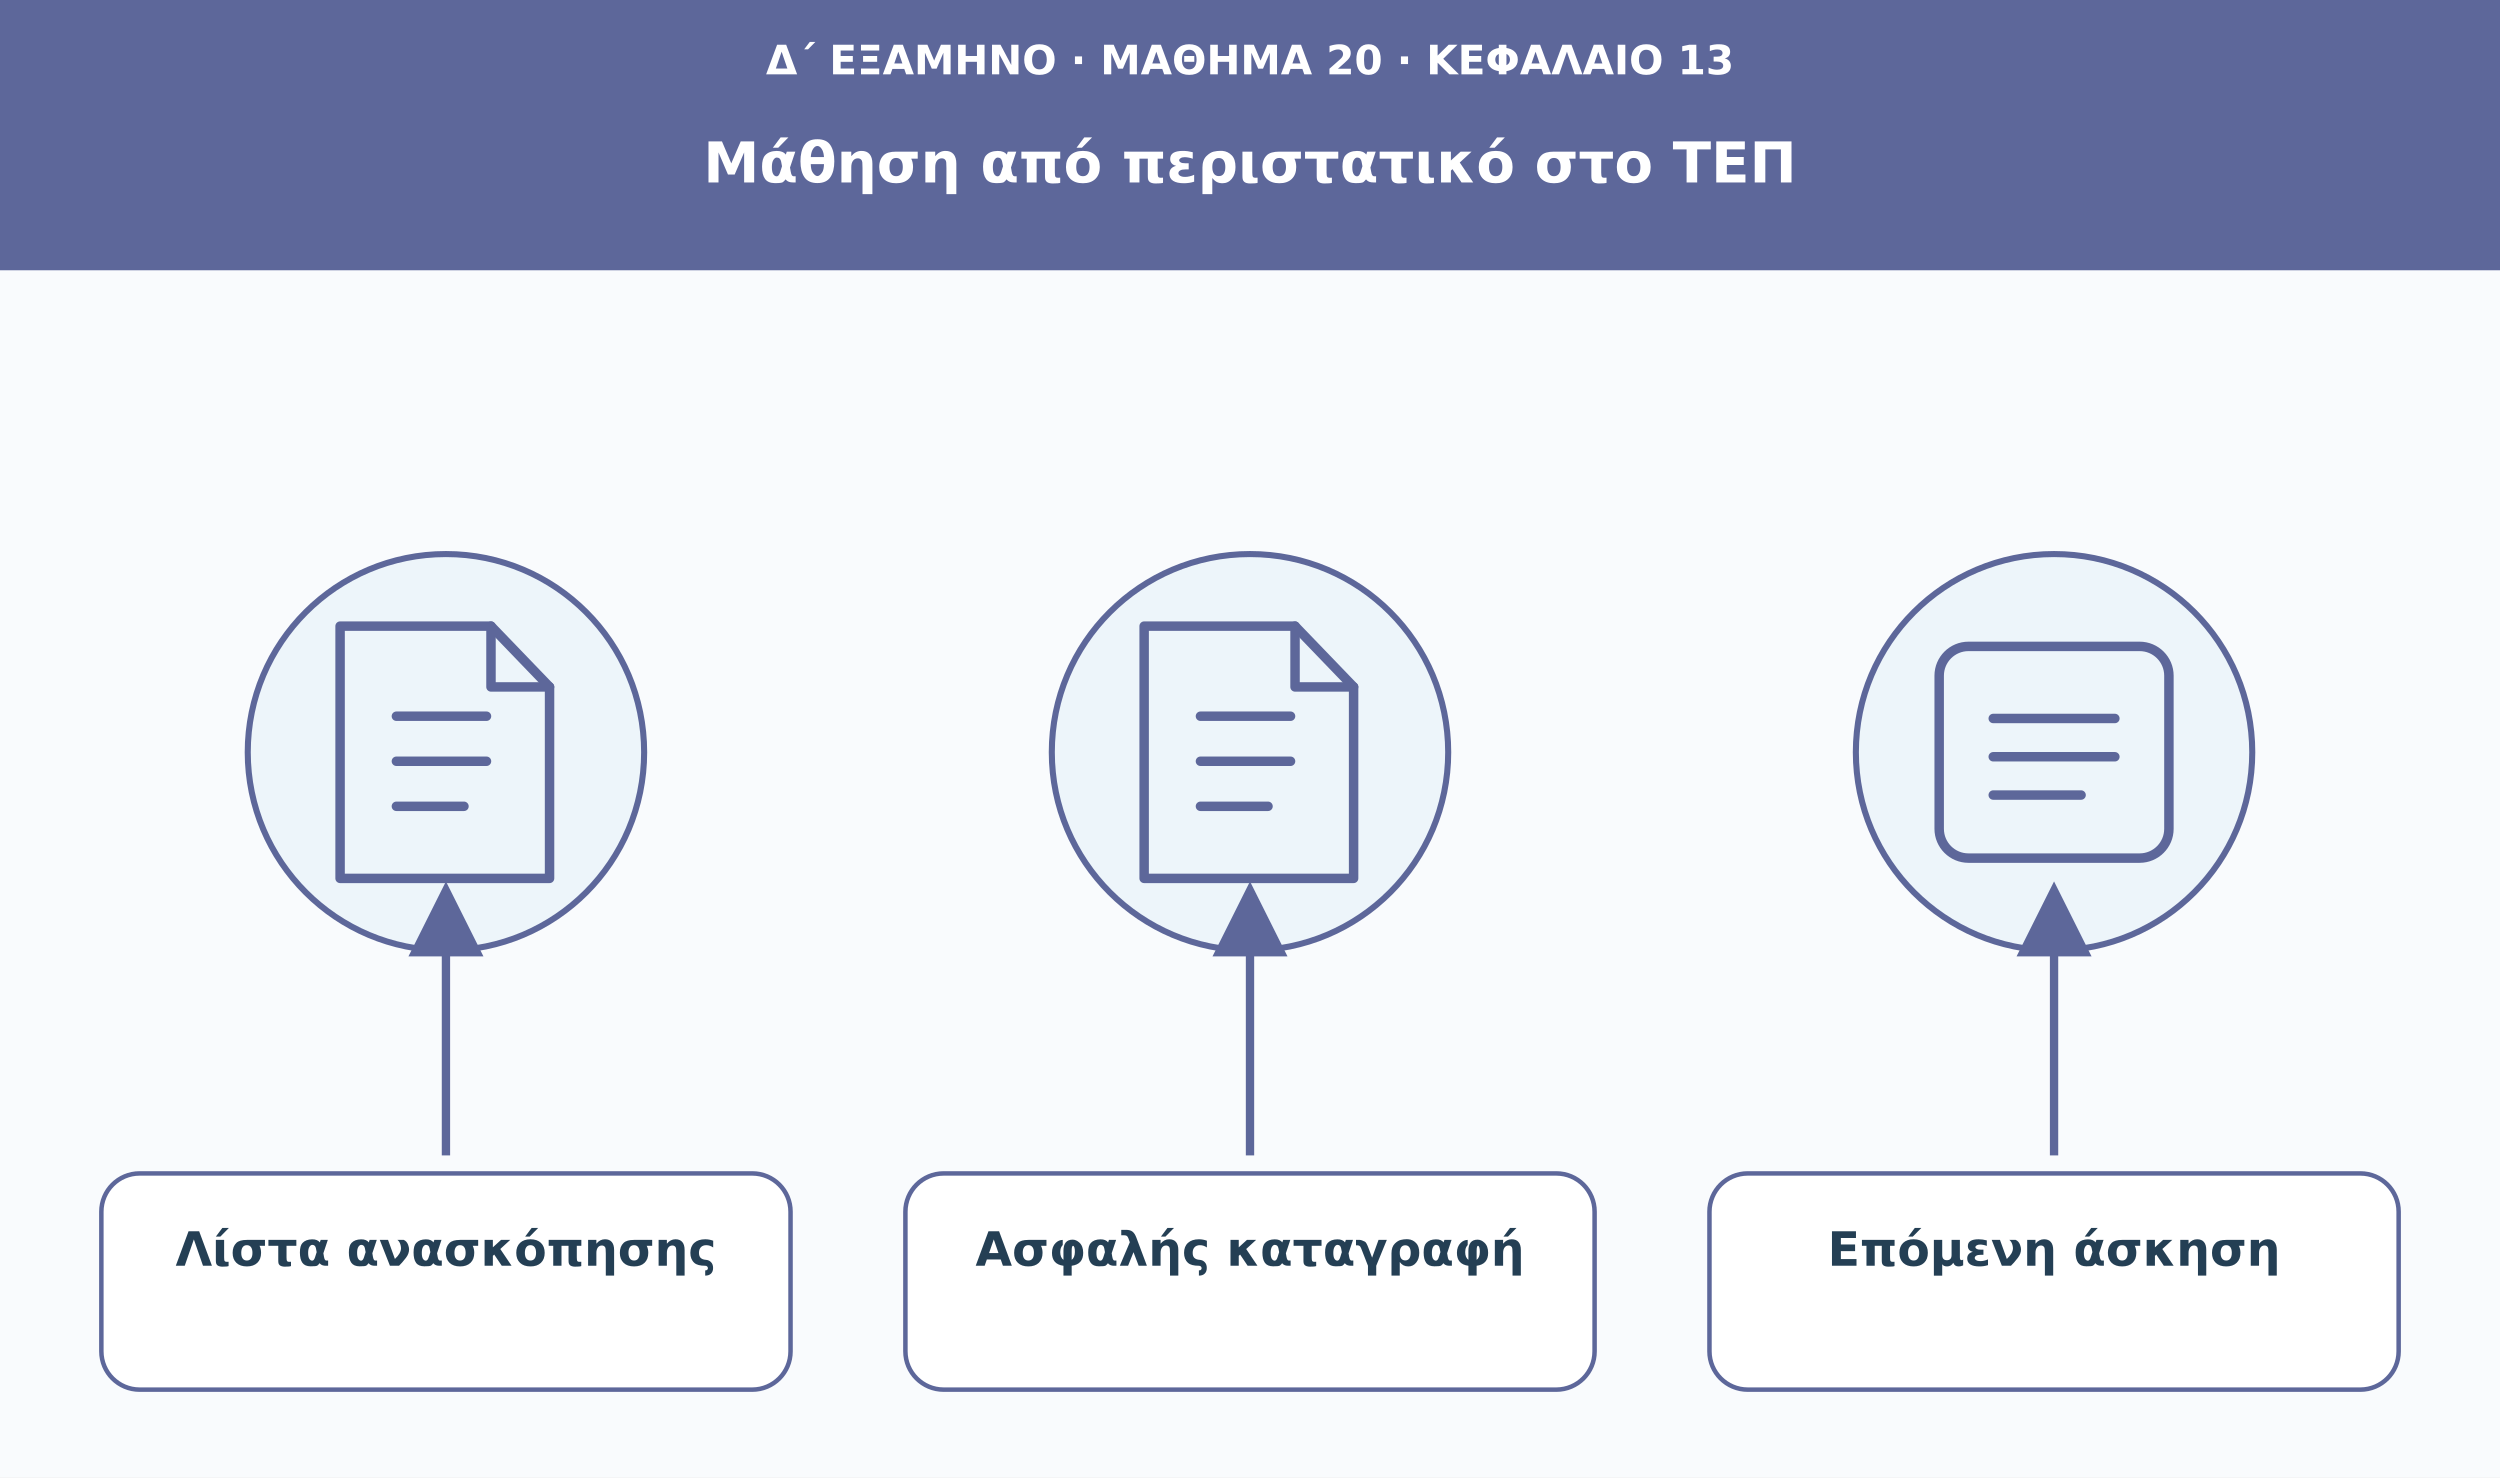
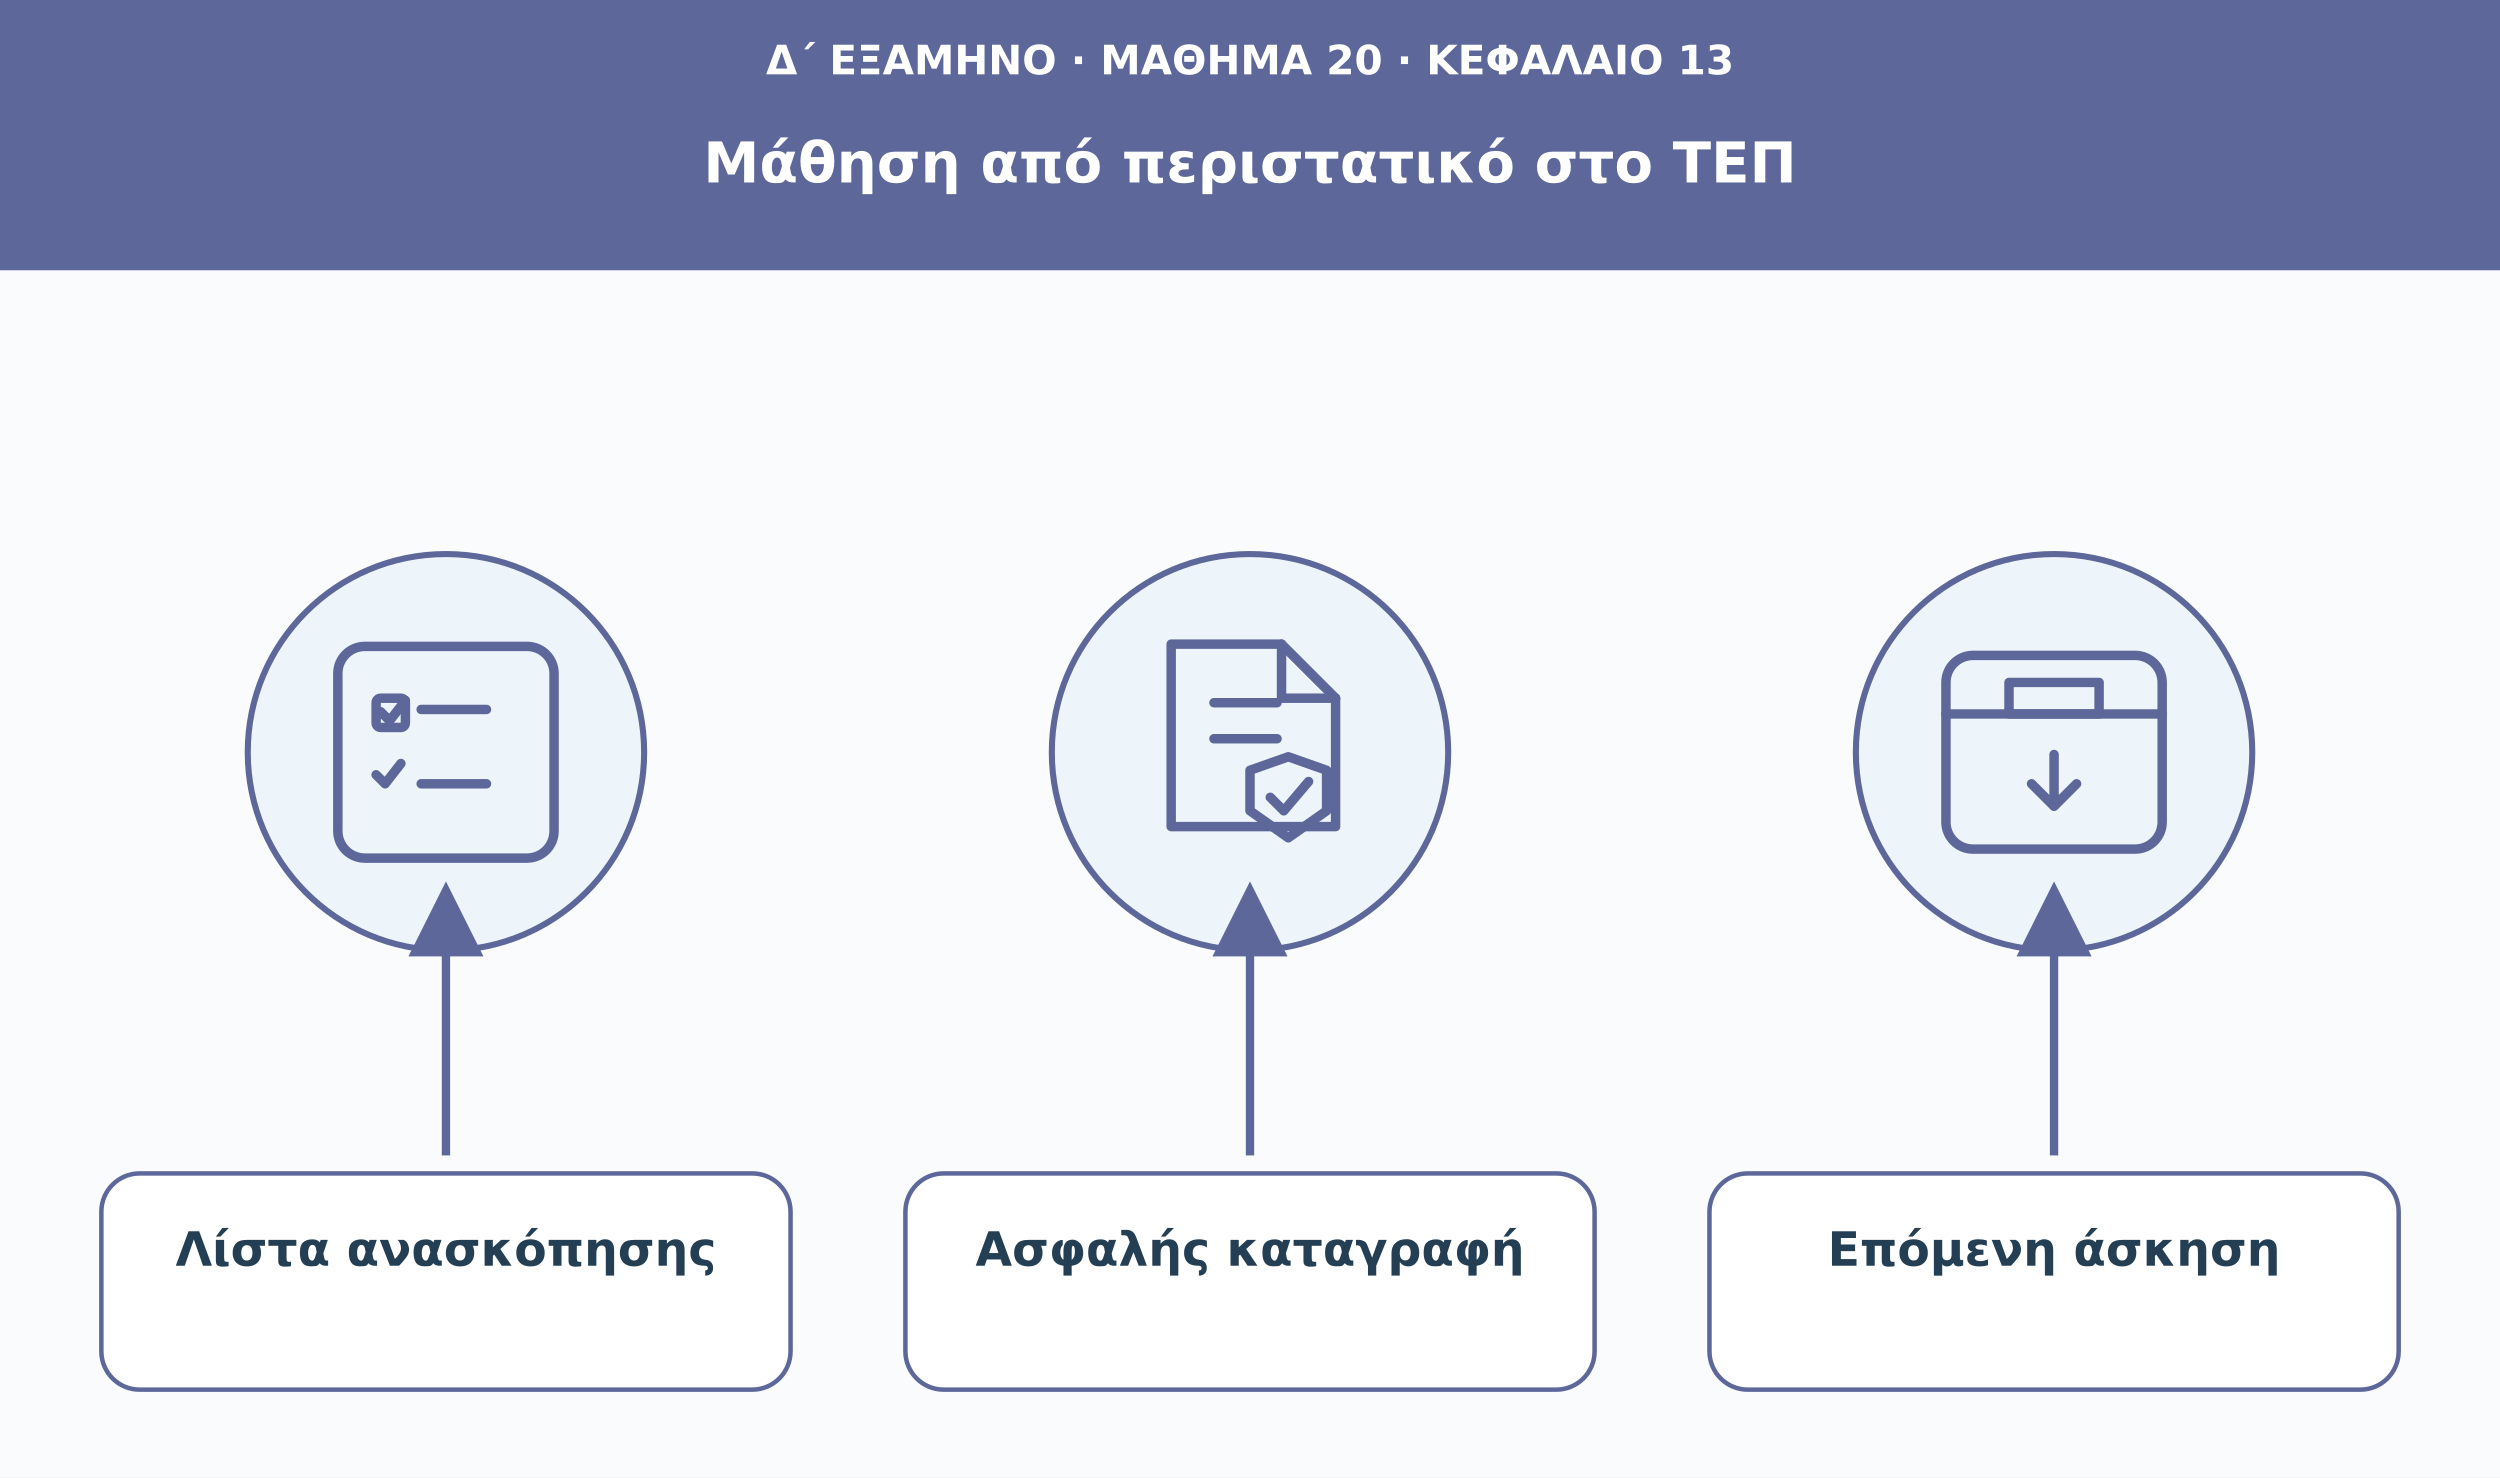
<svg xmlns="http://www.w3.org/2000/svg" viewBox="0 0 1110 656" role="img" aria-labelledby="t d">
  <defs>
    <marker id="arrow" viewBox="0 0 10 10" markerWidth="9" markerHeight="9" refX="8" refY="5" orient="auto">
      <path d="M0 0L10 5L0 10Z" fill="#5d679a" />
    </marker>
  </defs>
  <rect width="1110" height="656" fill="#f9fbfd" />
  <rect width="1110" height="120" fill="#5d679a" />
  <text x="555" y="33" font-family="DejaVu Sans,Arial,sans-serif" font-size="18" fill="#ffffff" font-weight="680" text-anchor="middle">Δ΄ ΕΞΑΜΗΝΟ · ΜΑΘΗΜΑ 20 · ΚΕΦΑΛΑΙΟ 13</text>
  <text x="555" y="81" font-family="DejaVu Sans,Arial,sans-serif" font-size="25" fill="#ffffff" font-weight="750" text-anchor="middle">Μάθηση από περιστατικό στο ΤΕΠ</text>
  <circle cx="198" cy="334" r="88" fill="#edf5fa" stroke="#5d679a" stroke-width="2.7" />
  <g transform="translate(198 334)" fill="none" stroke="#5d679a" stroke-width="4.2" stroke-linecap="round" stroke-linejoin="round">
-     <path d="M-47-56h67l26 27v85h-93Z" />
-     <path d="M20-56v27h26m-68 13h40m-40 20h40m-40 20h30" />
+     <rect x="-48" y="-47" width="96" height="94" rx="12" />
+     <rect x="-31" y="-24" width="13" height="13" rx="2" />
+     <path d="m-29-18 4 4 7-9m-13 33 4 4 7-9m9-24h29m-29 33h29" />
  </g>
  <path d="M198 513L198 398" stroke="#5d679a" stroke-width="3.7" marker-end="url(#arrow)" />
  <rect x="45" y="521" width="306" height="96" rx="17" fill="#fff" stroke="#5d679a" stroke-width="2" />
  <text x="198" y="562" font-family="DejaVu Sans,Arial,sans-serif" font-size="21" fill="#243f54" font-weight="700" text-anchor="middle">Λίστα ανασκόπησης</text>
  <circle cx="555" cy="334" r="88" fill="#edf5fa" stroke="#5d679a" stroke-width="2.7" />
  <g transform="translate(555 334)" fill="none" stroke="#5d679a" stroke-width="4.2" stroke-linecap="round" stroke-linejoin="round">
-     <path d="M-47-56h67l26 27v85h-93Z" />
-     <path d="M20-56v27h26m-68 13h40m-40 20h40m-40 20h30" />
+     <path d="M-35-48h49l24 24v57h-73Z" />
+     <path d="M14-48v24h24m-54 2h28m-28 16h28" />
+     <path d="M0 8v18l17 12 17-12V8L17 2Z" />
+     <path d="m9 20 6 6 11-13" />
  </g>
  <path d="M555 513L555 398" stroke="#5d679a" stroke-width="3.7" marker-end="url(#arrow)" />
  <rect x="402" y="521" width="306" height="96" rx="17" fill="#fff" stroke="#5d679a" stroke-width="2" />
  <text x="555" y="562" font-family="DejaVu Sans,Arial,sans-serif" font-size="21" fill="#243f54" font-weight="700" text-anchor="middle">Ασφαλής καταγραφή</text>
  <circle cx="912" cy="334" r="88" fill="#edf5fa" stroke="#5d679a" stroke-width="2.7" />
  <g transform="translate(912 334)" fill="none" stroke="#5d679a" stroke-width="4.2" stroke-linecap="round" stroke-linejoin="round">
-     <rect x="-51" y="-47" width="102" height="94" rx="13" />
-     <path d="M-27-15h54m-54 17h54m-54 17h39" />
+     <rect x="-48" y="-43" width="96" height="86" rx="12" />
+     <path d="M-48-17h96" />
+     <path d="M-20-31h40v14h-40Z" />
+     <path d="M0 1v23m-10-10 10 10 10-10" />
  </g>
  <path d="M912 513L912 398" stroke="#5d679a" stroke-width="3.7" marker-end="url(#arrow)" />
  <rect x="759" y="521" width="306" height="96" rx="17" fill="#fff" stroke="#5d679a" stroke-width="2" />
  <text x="912" y="562" font-family="DejaVu Sans,Arial,sans-serif" font-size="21" fill="#243f54" font-weight="700" text-anchor="middle">Επόμενη άσκηση</text>
</svg>
